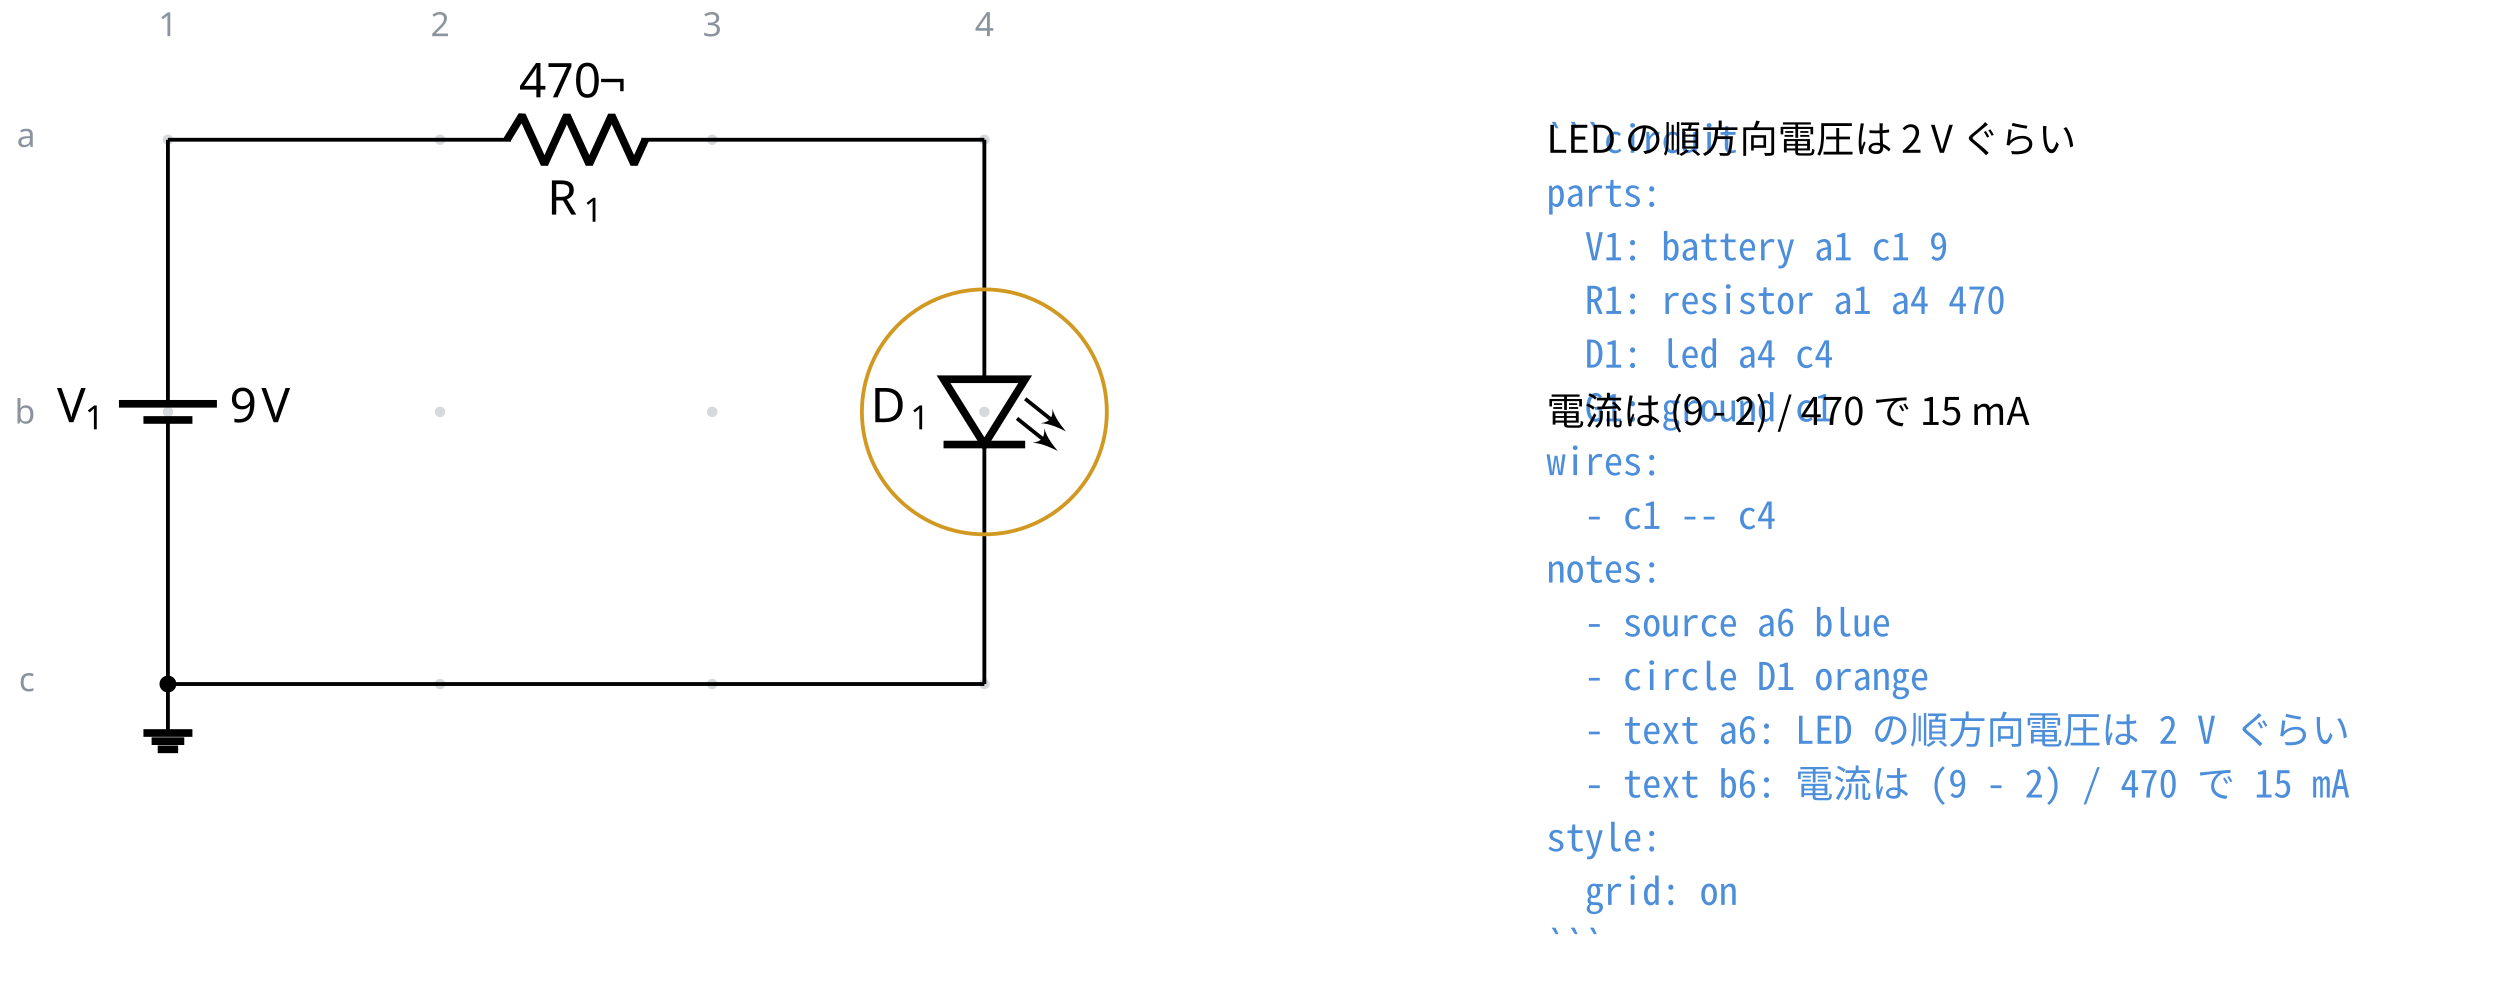
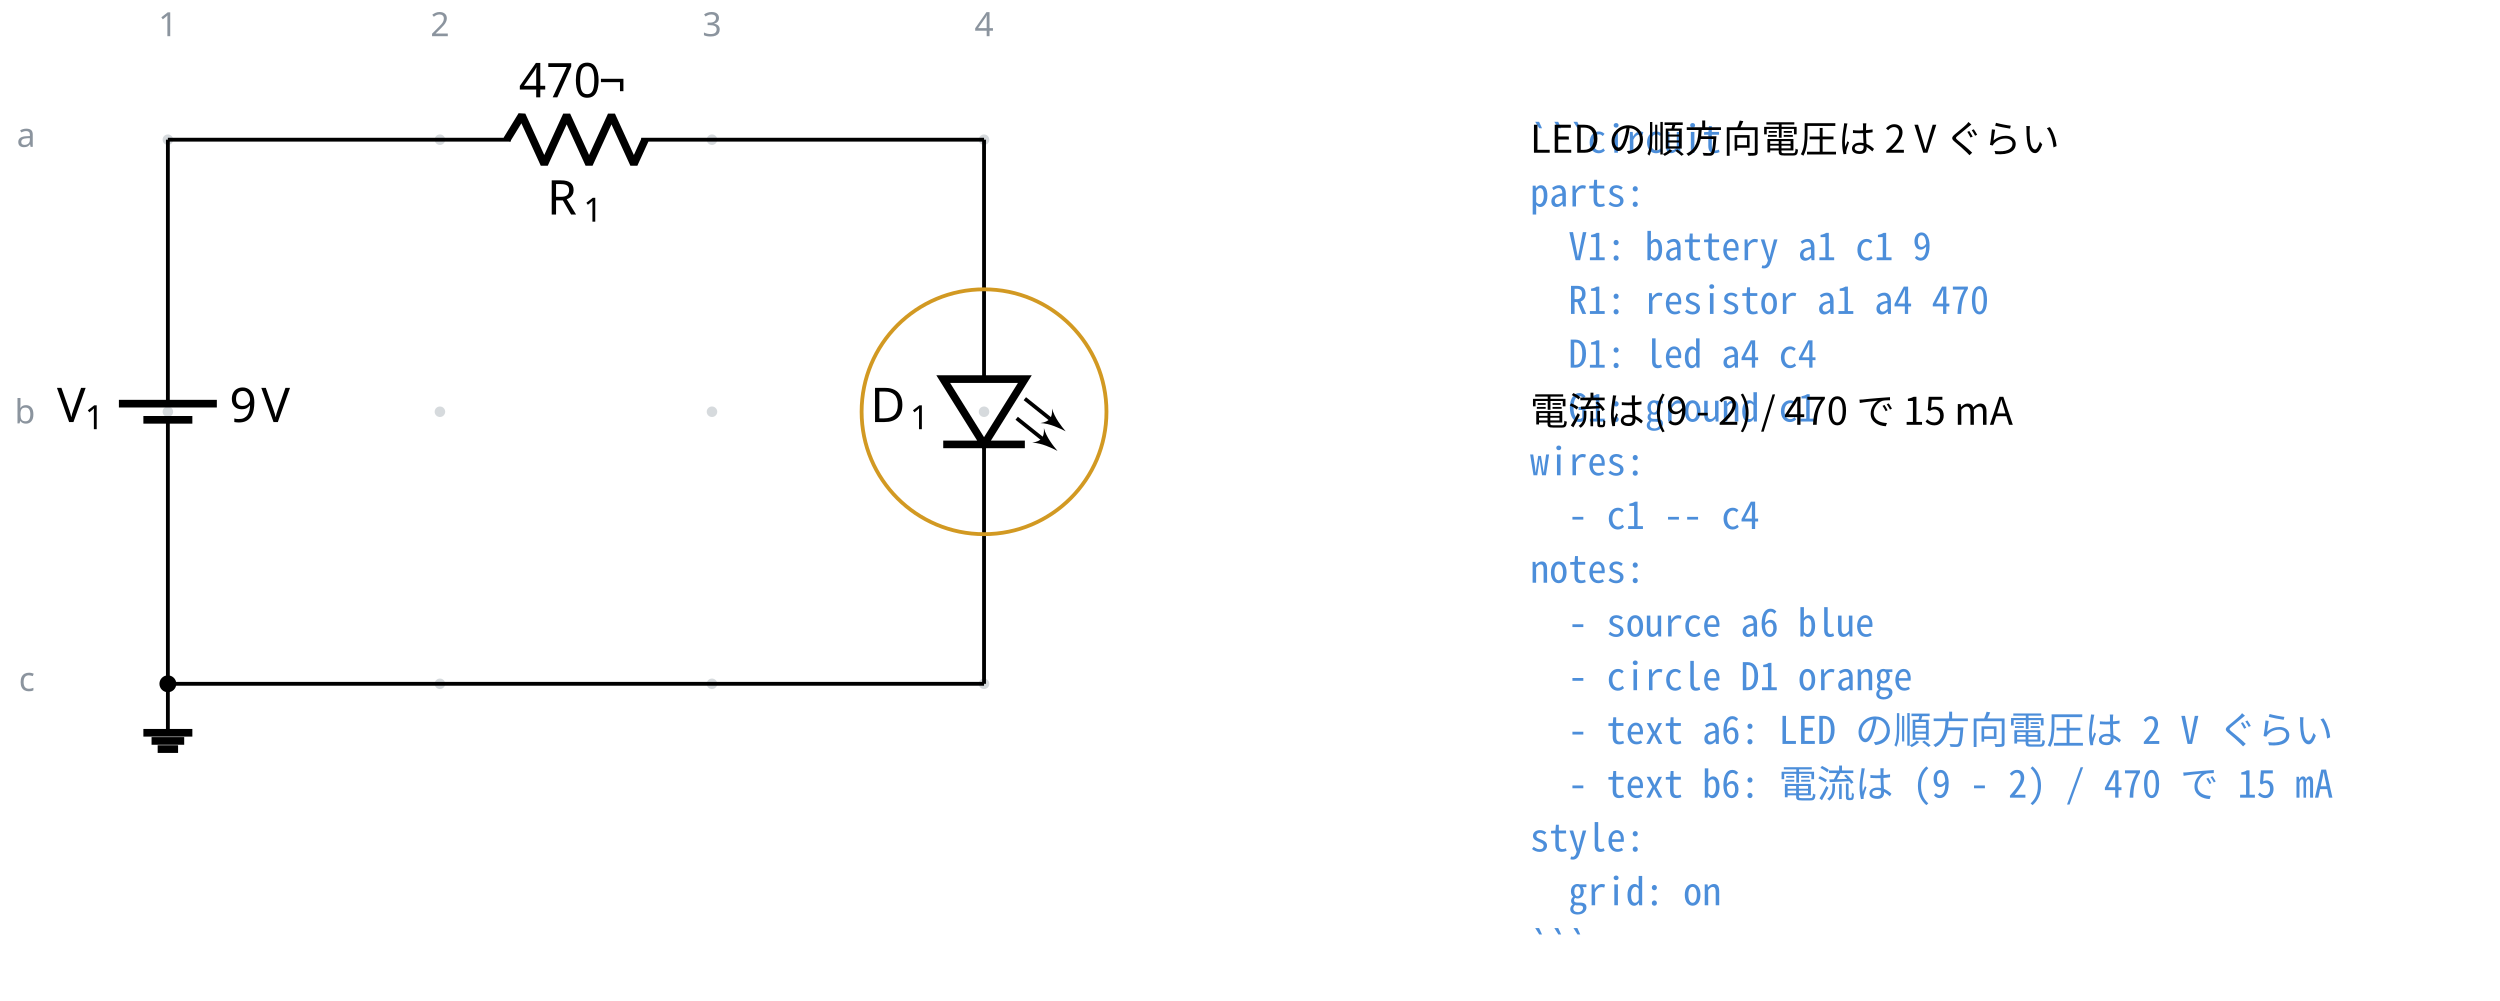
- <svg xmlns="http://www.w3.org/2000/svg" fill="currentColor" width="697" height="278.966" viewBox="-72 -72 522.75 209.225">
+ <svg xmlns="http://www.w3.org/2000/svg" fill="currentColor" width="697.227" height="279.156" viewBox="-72 -72 522.92 209.367">
  <g stroke="currentColor" stroke-miterlimit="10" stroke-width=".8">
    <path fill="#8b949e" fill-opacity=".35" stroke="none" stroke-opacity=".35" d="M-35.787-42.781a1.1 1.1 0 1 0-2.2 0 1.1 1.1 0 0 0 2.2 0M-35.787 14.124a1.1 1.1 0 1 0-2.2 0 1.1 1.1 0 0 0 2.2 0M-35.787 71.03a1.1 1.1 0 1 0-2.2 0 1.1 1.1 0 0 0 2.2 0M21.118-42.781a1.1 1.1 0 1 0-2.2 0 1.1 1.1 0 0 0 2.2 0M21.118 14.124a1.1 1.1 0 1 0-2.2 0 1.1 1.1 0 0 0 2.2 0M21.118 71.03a1.1 1.1 0 1 0-2.2 0 1.1 1.1 0 0 0 2.2 0M78.024-42.781a1.1 1.1 0 1 0-2.2 0 1.1 1.1 0 0 0 2.2 0M78.024 14.124a1.1 1.1 0 1 0-2.2 0 1.1 1.1 0 0 0 2.2 0M78.024 71.03a1.1 1.1 0 1 0-2.2 0 1.1 1.1 0 0 0 2.2 0M134.93-42.781a1.1 1.1 0 1 0-2.2 0 1.1 1.1 0 0 0 2.2 0M134.93 14.124a1.1 1.1 0 1 0-2.2 0 1.1 1.1 0 0 0 2.2 0M134.93 71.03a1.1 1.1 0 1 0-2.2 0 1.1 1.1 0 0 0 2.2 0m-1.1 0" />
    <g fill="#8b949e" stroke="#8b949e">
      <text x="-36.887" y="-42.781" fill="#8b949e" stroke="none" font-family="cmr7" font-size="7" transform="translate(-1.993 -21.645)">1</text>
    </g>
    <g fill="#8b949e" stroke="#8b949e">
      <text x="-36.887" y="-42.781" fill="#8b949e" stroke="none" font-family="cmr7" font-size="7" transform="translate(54.912 -21.645)">2</text>
    </g>
    <g fill="#8b949e" stroke="#8b949e">
      <text x="-36.887" y="-42.781" fill="#8b949e" stroke="none" font-family="cmr7" font-size="7" transform="translate(111.818 -21.645)">3</text>
    </g>
    <g fill="#8b949e" stroke="#8b949e">
      <text x="-36.887" y="-42.781" fill="#8b949e" stroke="none" font-family="cmr7" font-size="7" transform="translate(168.723 -21.645)">4</text>
    </g>
    <g fill="#8b949e" stroke="#8b949e">
      <text x="-36.887" y="-42.781" fill="#8b949e" stroke="none" font-family="cmr7" font-size="7" transform="translate(-31.62 1.507)">a</text>
    </g>
    <g fill="#8b949e" stroke="#8b949e">
      <text x="-36.887" y="-42.781" fill="#8b949e" stroke="none" font-family="cmr7" font-size="7" transform="translate(-32.05 59.336)">b</text>
    </g>
    <g fill="#8b949e" stroke="#8b949e">
      <text x="-36.887" y="-42.781" fill="#8b949e" stroke="none" font-family="cmr7" font-size="7" transform="translate(-31.189 115.318)">c</text>
    </g>
    <path fill="none" d="M-36.887-42.781v.4m0-.4V9.003m0 10.243V71.03m0-.4v.4M-36.887 15.814v3.432m0-6.812V9.003" />
    <g stroke-width="1.6">
      <path fill="none" d="M-31.766 15.814h-10.243m15.365-3.38H-47.13" />
    </g>
    <g stroke="none">
      <text x="-36.887" y="-42.781" font-family="cmmi10" font-size="10" transform="translate(-23.201 59.058)">V</text>
      <text x="-31.054" y="-41.281" font-family="cmr7" font-size="7" transform="translate(-23.201 59.058)">1</text>
    </g>
    <g stroke="none" font-family="cmr10" font-size="10">
      <text x="-36.887" y="-42.781" transform="translate(12.882 59.058)">9</text>
      <text x="-30.221" y="-42.781" transform="translate(12.882 59.058)">V</text>
    </g>
    <path fill="none" d="M-36.887-42.781h.4m-.4 0h71.7m27.315 0h71.701m-.4 0h.4" />
    <g stroke-linejoin="bevel" stroke-width="1.6">
      <path fill="none" d="m34.014-42.781 3.143-5.122 4.685 10.243 4.686-10.243 4.686 10.243L55.9-47.903l4.685 10.243 2.343-5.121" />
    </g>
    <g stroke="none">
      <text x="-36.887" y="-42.781" font-family="cmmi10" font-size="10" transform="translate(79.319 15.648)">R</text>
      <text x="-29.294" y="-41.281" font-family="cmr7" font-size="7" transform="translate(79.319 15.648)">1</text>
    </g>
    <g stroke="none" font-family="cmr10" font-size="10">
      <text x="-36.887" y="-42.781" transform="translate(73.414 -8.863)">470</text>
      <text x="-20.22" y="-42.781" transform="translate(73.414 -8.863)">¬</text>
    </g>
    <path fill="none" d="M133.83-42.781v.4m0-.4V7.296m0 13.657V71.03m0-.4v.4" />
    <g stroke-width="1.6">
      <path fill="none" d="m133.83 20.953 8.535-13.657h-17.072ZM125.293 20.953h17.072" />
      <g stroke-width=".8">
        <path fill="none" d="m142.365 11.393 6.1 4.88" />
        <path stroke="none" d="M150.9 18.221c-.852-1.015-2.354-2.882-2.841-4.77.121 1.928-.528 2.74-2.436 3.045 1.948.06 4.1 1.116 5.278 1.725" />
        <path fill="none" d="m140.658 15.49 6.1 4.88" />
        <path stroke="none" d="M149.194 22.318c-.853-1.015-2.355-2.882-2.842-4.77.121 1.928-.528 2.74-2.436 3.045 1.948.06 4.1 1.116 5.278 1.725" />
      </g>
    </g>
    <g stroke="none">
      <text x="-36.887" y="-42.781" font-family="cmmi10" font-size="10" transform="translate(146.947 59.058)">D</text>
      <text x="-28.608" y="-41.281" font-family="cmr7" font-size="7" transform="translate(146.947 59.058)">1</text>
    </g>
    <path fill="none" d="M-36.887 71.03v10.243" />
    <path fill="none" stroke-width="1.6" d="M-42.009 81.273h10.243M-40.3 82.98h6.828m-5.548 1.707h4.268" />
    <path fill="none" d="M-36.887 71.03h170.716" />
    <path d="M-35.522 71.03a1.365 1.365 0 1 0-2.73 0 1.365 1.365 0 0 0 2.73 0Zm-1.365 0" />
    <g>
-       <text x="-36.887" y="-42.781" fill="#4c8eda" stroke="none" font-family="'Noto Sans Mono CJK JP',ui-monospace,'SFMono-Regular',Consolas,'Liberation Mono',monospace" font-size="8" transform="translate(288.26 2.733)" xml:space="preserve">```circuit</text>
+       <text x="-36.887" y="-42.781" fill="#4c8eda" stroke="none" font-family="'Noto Sans Mono CJK JP',ui-monospace,'SFMono-Regular',Consolas,'Liberation Mono',monospace" font-size="8" transform="translate(284.927 2.733)" xml:space="preserve">```circuit</text>
    </g>
    <g>
-       <text x="-36.887" y="-42.781" fill="#4c8eda" stroke="none" font-family="'Noto Sans Mono CJK JP',ui-monospace,'SFMono-Regular',Consolas,'Liberation Mono',monospace" font-size="8" transform="translate(288.26 13.972)" xml:space="preserve">parts:</text>
+       <text x="-36.887" y="-42.781" fill="#4c8eda" stroke="none" font-family="'Noto Sans Mono CJK JP',ui-monospace,'SFMono-Regular',Consolas,'Liberation Mono',monospace" font-size="8" transform="translate(284.927 13.972)" xml:space="preserve">parts:</text>
    </g>
    <g>
-       <text x="-36.887" y="-42.781" fill="#4c8eda" stroke="none" font-family="'Noto Sans Mono CJK JP',ui-monospace,'SFMono-Regular',Consolas,'Liberation Mono',monospace" font-size="8" transform="translate(288.26 25.21)" xml:space="preserve">  V1: battery a1 c1 9</text>
+       <text x="-36.887" y="-42.781" fill="#4c8eda" stroke="none" font-family="'Noto Sans Mono CJK JP',ui-monospace,'SFMono-Regular',Consolas,'Liberation Mono',monospace" font-size="8" transform="translate(284.927 25.21)" xml:space="preserve">  V1: battery a1 c1 9</text>
    </g>
    <g>
-       <text x="-36.887" y="-42.781" fill="#4c8eda" stroke="none" font-family="'Noto Sans Mono CJK JP',ui-monospace,'SFMono-Regular',Consolas,'Liberation Mono',monospace" font-size="8" transform="translate(288.26 36.422)" xml:space="preserve">  R1: resistor a1 a4 470</text>
+       <text x="-36.887" y="-42.781" fill="#4c8eda" stroke="none" font-family="'Noto Sans Mono CJK JP',ui-monospace,'SFMono-Regular',Consolas,'Liberation Mono',monospace" font-size="8" transform="translate(284.927 36.45)" xml:space="preserve">  R1: resistor a1 a4 470</text>
    </g>
    <g>
-       <text x="-36.887" y="-42.781" fill="#4c8eda" stroke="none" font-family="'Noto Sans Mono CJK JP',ui-monospace,'SFMono-Regular',Consolas,'Liberation Mono',monospace" font-size="8" transform="translate(288.26 47.66)" xml:space="preserve">  D1: led a4 c4</text>
+       <text x="-36.887" y="-42.781" fill="#4c8eda" stroke="none" font-family="'Noto Sans Mono CJK JP',ui-monospace,'SFMono-Regular',Consolas,'Liberation Mono',monospace" font-size="8" transform="translate(284.927 47.689)" xml:space="preserve">  D1: led a4 c4</text>
    </g>
    <g>
-       <text x="-36.887" y="-42.781" fill="#4c8eda" stroke="none" font-family="'Noto Sans Mono CJK JP',ui-monospace,'SFMono-Regular',Consolas,'Liberation Mono',monospace" font-size="8" transform="translate(288.26 58.899)" xml:space="preserve">  G1: ground c1</text>
+       <text x="-36.887" y="-42.781" fill="#4c8eda" stroke="none" font-family="'Noto Sans Mono CJK JP',ui-monospace,'SFMono-Regular',Consolas,'Liberation Mono',monospace" font-size="8" transform="translate(284.927 58.956)" xml:space="preserve">  G1: ground c1</text>
    </g>
    <g>
-       <text x="-36.887" y="-42.781" fill="#4c8eda" stroke="none" font-family="'Noto Sans Mono CJK JP',ui-monospace,'SFMono-Regular',Consolas,'Liberation Mono',monospace" font-size="8" transform="translate(288.26 70.138)" xml:space="preserve">wires:</text>
+       <text x="-36.887" y="-42.781" fill="#4c8eda" stroke="none" font-family="'Noto Sans Mono CJK JP',ui-monospace,'SFMono-Regular',Consolas,'Liberation Mono',monospace" font-size="8" transform="translate(284.927 70.195)" xml:space="preserve">wires:</text>
    </g>
    <g>
-       <text x="-36.887" y="-42.781" fill="#4c8eda" stroke="none" font-family="'Noto Sans Mono CJK JP',ui-monospace,'SFMono-Regular',Consolas,'Liberation Mono',monospace" font-size="8" transform="translate(288.26 81.377)" xml:space="preserve">  - c1 -- c4</text>
+       <text x="-36.887" y="-42.781" fill="#4c8eda" stroke="none" font-family="'Noto Sans Mono CJK JP',ui-monospace,'SFMono-Regular',Consolas,'Liberation Mono',monospace" font-size="8" transform="translate(284.927 81.434)" xml:space="preserve">  - c1 -- c4</text>
    </g>
    <g>
-       <text x="-36.887" y="-42.781" fill="#4c8eda" stroke="none" font-family="'Noto Sans Mono CJK JP',ui-monospace,'SFMono-Regular',Consolas,'Liberation Mono',monospace" font-size="8" transform="translate(288.26 92.587)" xml:space="preserve">notes:</text>
+       <text x="-36.887" y="-42.781" fill="#4c8eda" stroke="none" font-family="'Noto Sans Mono CJK JP',ui-monospace,'SFMono-Regular',Consolas,'Liberation Mono',monospace" font-size="8" transform="translate(284.927 92.672)" xml:space="preserve">notes:</text>
    </g>
    <g>
-       <text x="-36.887" y="-42.781" fill="#4c8eda" stroke="none" font-family="'Noto Sans Mono CJK JP',ui-monospace,'SFMono-Regular',Consolas,'Liberation Mono',monospace" font-size="8" transform="translate(288.26 103.826)" xml:space="preserve">  - source a6 blue</text>
+       <text x="-36.887" y="-42.781" fill="#4c8eda" stroke="none" font-family="'Noto Sans Mono CJK JP',ui-monospace,'SFMono-Regular',Consolas,'Liberation Mono',monospace" font-size="8" transform="translate(284.927 103.911)" xml:space="preserve">  - source a6 blue</text>
    </g>
    <g>
-       <text x="-36.887" y="-42.781" fill="#4c8eda" stroke="none" font-family="'Noto Sans Mono CJK JP',ui-monospace,'SFMono-Regular',Consolas,'Liberation Mono',monospace" font-size="8" transform="translate(288.26 115.065)" xml:space="preserve">  - circle D1 orange</text>
+       <text x="-36.887" y="-42.781" fill="#4c8eda" stroke="none" font-family="'Noto Sans Mono CJK JP',ui-monospace,'SFMono-Regular',Consolas,'Liberation Mono',monospace" font-size="8" transform="translate(284.927 115.15)" xml:space="preserve">  - circle D1 orange</text>
    </g>
    <g>
-       <text x="-36.887" y="-42.781" fill="#4c8eda" stroke="none" font-family="'Noto Sans Mono CJK JP',ui-monospace,'SFMono-Regular',Consolas,'Liberation Mono',monospace" font-size="8" transform="translate(288.26 126.304)" xml:space="preserve">  - text a6: LED の順方向電圧は 2 V ぐらい</text>
+       <text x="-36.887" y="-42.781" fill="#4c8eda" stroke="none" font-family="'Noto Sans Mono CJK JP',ui-monospace,'SFMono-Regular',Consolas,'Liberation Mono',monospace" font-size="8" transform="translate(284.927 126.389)" xml:space="preserve">  - text a6: LED の順方向電圧は 2 V ぐらい</text>
    </g>
    <g>
-       <text x="-36.887" y="-42.781" fill="#4c8eda" stroke="none" font-family="'Noto Sans Mono CJK JP',ui-monospace,'SFMono-Regular',Consolas,'Liberation Mono',monospace" font-size="8" transform="translate(288.26 137.543)" xml:space="preserve">  - text b6: 電流は (9 - 2) / 470 で 15 mA</text>
+       <text x="-36.887" y="-42.781" fill="#4c8eda" stroke="none" font-family="'Noto Sans Mono CJK JP',ui-monospace,'SFMono-Regular',Consolas,'Liberation Mono',monospace" font-size="8" transform="translate(284.927 137.628)" xml:space="preserve">  - text b6: 電流は (9 - 2) / 470 で 15 mA</text>
    </g>
    <g>
-       <text x="-36.887" y="-42.781" fill="#4c8eda" stroke="none" font-family="'Noto Sans Mono CJK JP',ui-monospace,'SFMono-Regular',Consolas,'Liberation Mono',monospace" font-size="8" transform="translate(288.26 148.753)" xml:space="preserve">style:</text>
+       <text x="-36.887" y="-42.781" fill="#4c8eda" stroke="none" font-family="'Noto Sans Mono CJK JP',ui-monospace,'SFMono-Regular',Consolas,'Liberation Mono',monospace" font-size="8" transform="translate(284.927 148.867)" xml:space="preserve">style:</text>
    </g>
    <g>
-       <text x="-36.887" y="-42.781" fill="#4c8eda" stroke="none" font-family="'Noto Sans Mono CJK JP',ui-monospace,'SFMono-Regular',Consolas,'Liberation Mono',monospace" font-size="8" transform="translate(288.26 159.991)" xml:space="preserve">  grid: on</text>
+       <text x="-36.887" y="-42.781" fill="#4c8eda" stroke="none" font-family="'Noto Sans Mono CJK JP',ui-monospace,'SFMono-Regular',Consolas,'Liberation Mono',monospace" font-size="8" transform="translate(284.927 160.134)" xml:space="preserve">  grid: on</text>
    </g>
    <g>
-       <text x="-36.887" y="-42.781" fill="#4c8eda" stroke="none" font-family="'Noto Sans Mono CJK JP',ui-monospace,'SFMono-Regular',Consolas,'Liberation Mono',monospace" font-size="8" transform="translate(288.26 171.23)" xml:space="preserve">```</text>
+       <text x="-36.887" y="-42.781" fill="#4c8eda" stroke="none" font-family="'Noto Sans Mono CJK JP',ui-monospace,'SFMono-Regular',Consolas,'Liberation Mono',monospace" font-size="8" transform="translate(284.927 171.373)" xml:space="preserve">```</text>
    </g>
    <path fill="none" stroke="#d29922" d="M159.437 14.124c0-14.142-11.465-25.607-25.608-25.607-14.142 0-25.607 11.465-25.607 25.607 0 14.143 11.465 25.607 25.607 25.607 14.143 0 25.608-11.464 25.608-25.607Zm-25.608 0" />
    <g>
-       <text x="-36.887" y="-42.781" fill="currentColor" stroke="none" font-family="'Noto Sans CJK JP','Noto Sans JP','Hiragino Sans','Yu Gothic',sans-serif" font-size="8" transform="translate(288.26 2.733)">LED の順方向電圧は 2 V ぐらい</text>
+       <text x="-36.887" y="-42.781" fill="currentColor" stroke="none" font-family="'Noto Sans CJK JP','Noto Sans JP','Hiragino Sans','Yu Gothic',sans-serif" font-size="8" transform="translate(284.927 2.733)">LED の順方向電圧は 2 V ぐらい</text>
    </g>
    <g>
-       <text x="-36.887" y="-42.781" fill="currentColor" stroke="none" font-family="'Noto Sans CJK JP','Noto Sans JP','Hiragino Sans','Yu Gothic',sans-serif" font-size="8" transform="translate(288.26 59.639)">電流は (9 - 2) / 470 で 15 mA</text>
+       <text x="-36.887" y="-42.781" fill="currentColor" stroke="none" font-family="'Noto Sans CJK JP','Noto Sans JP','Hiragino Sans','Yu Gothic',sans-serif" font-size="8" transform="translate(284.927 59.639)">電流は (9 - 2) / 470 で 15 mA</text>
    </g>
  </g>
</svg>
